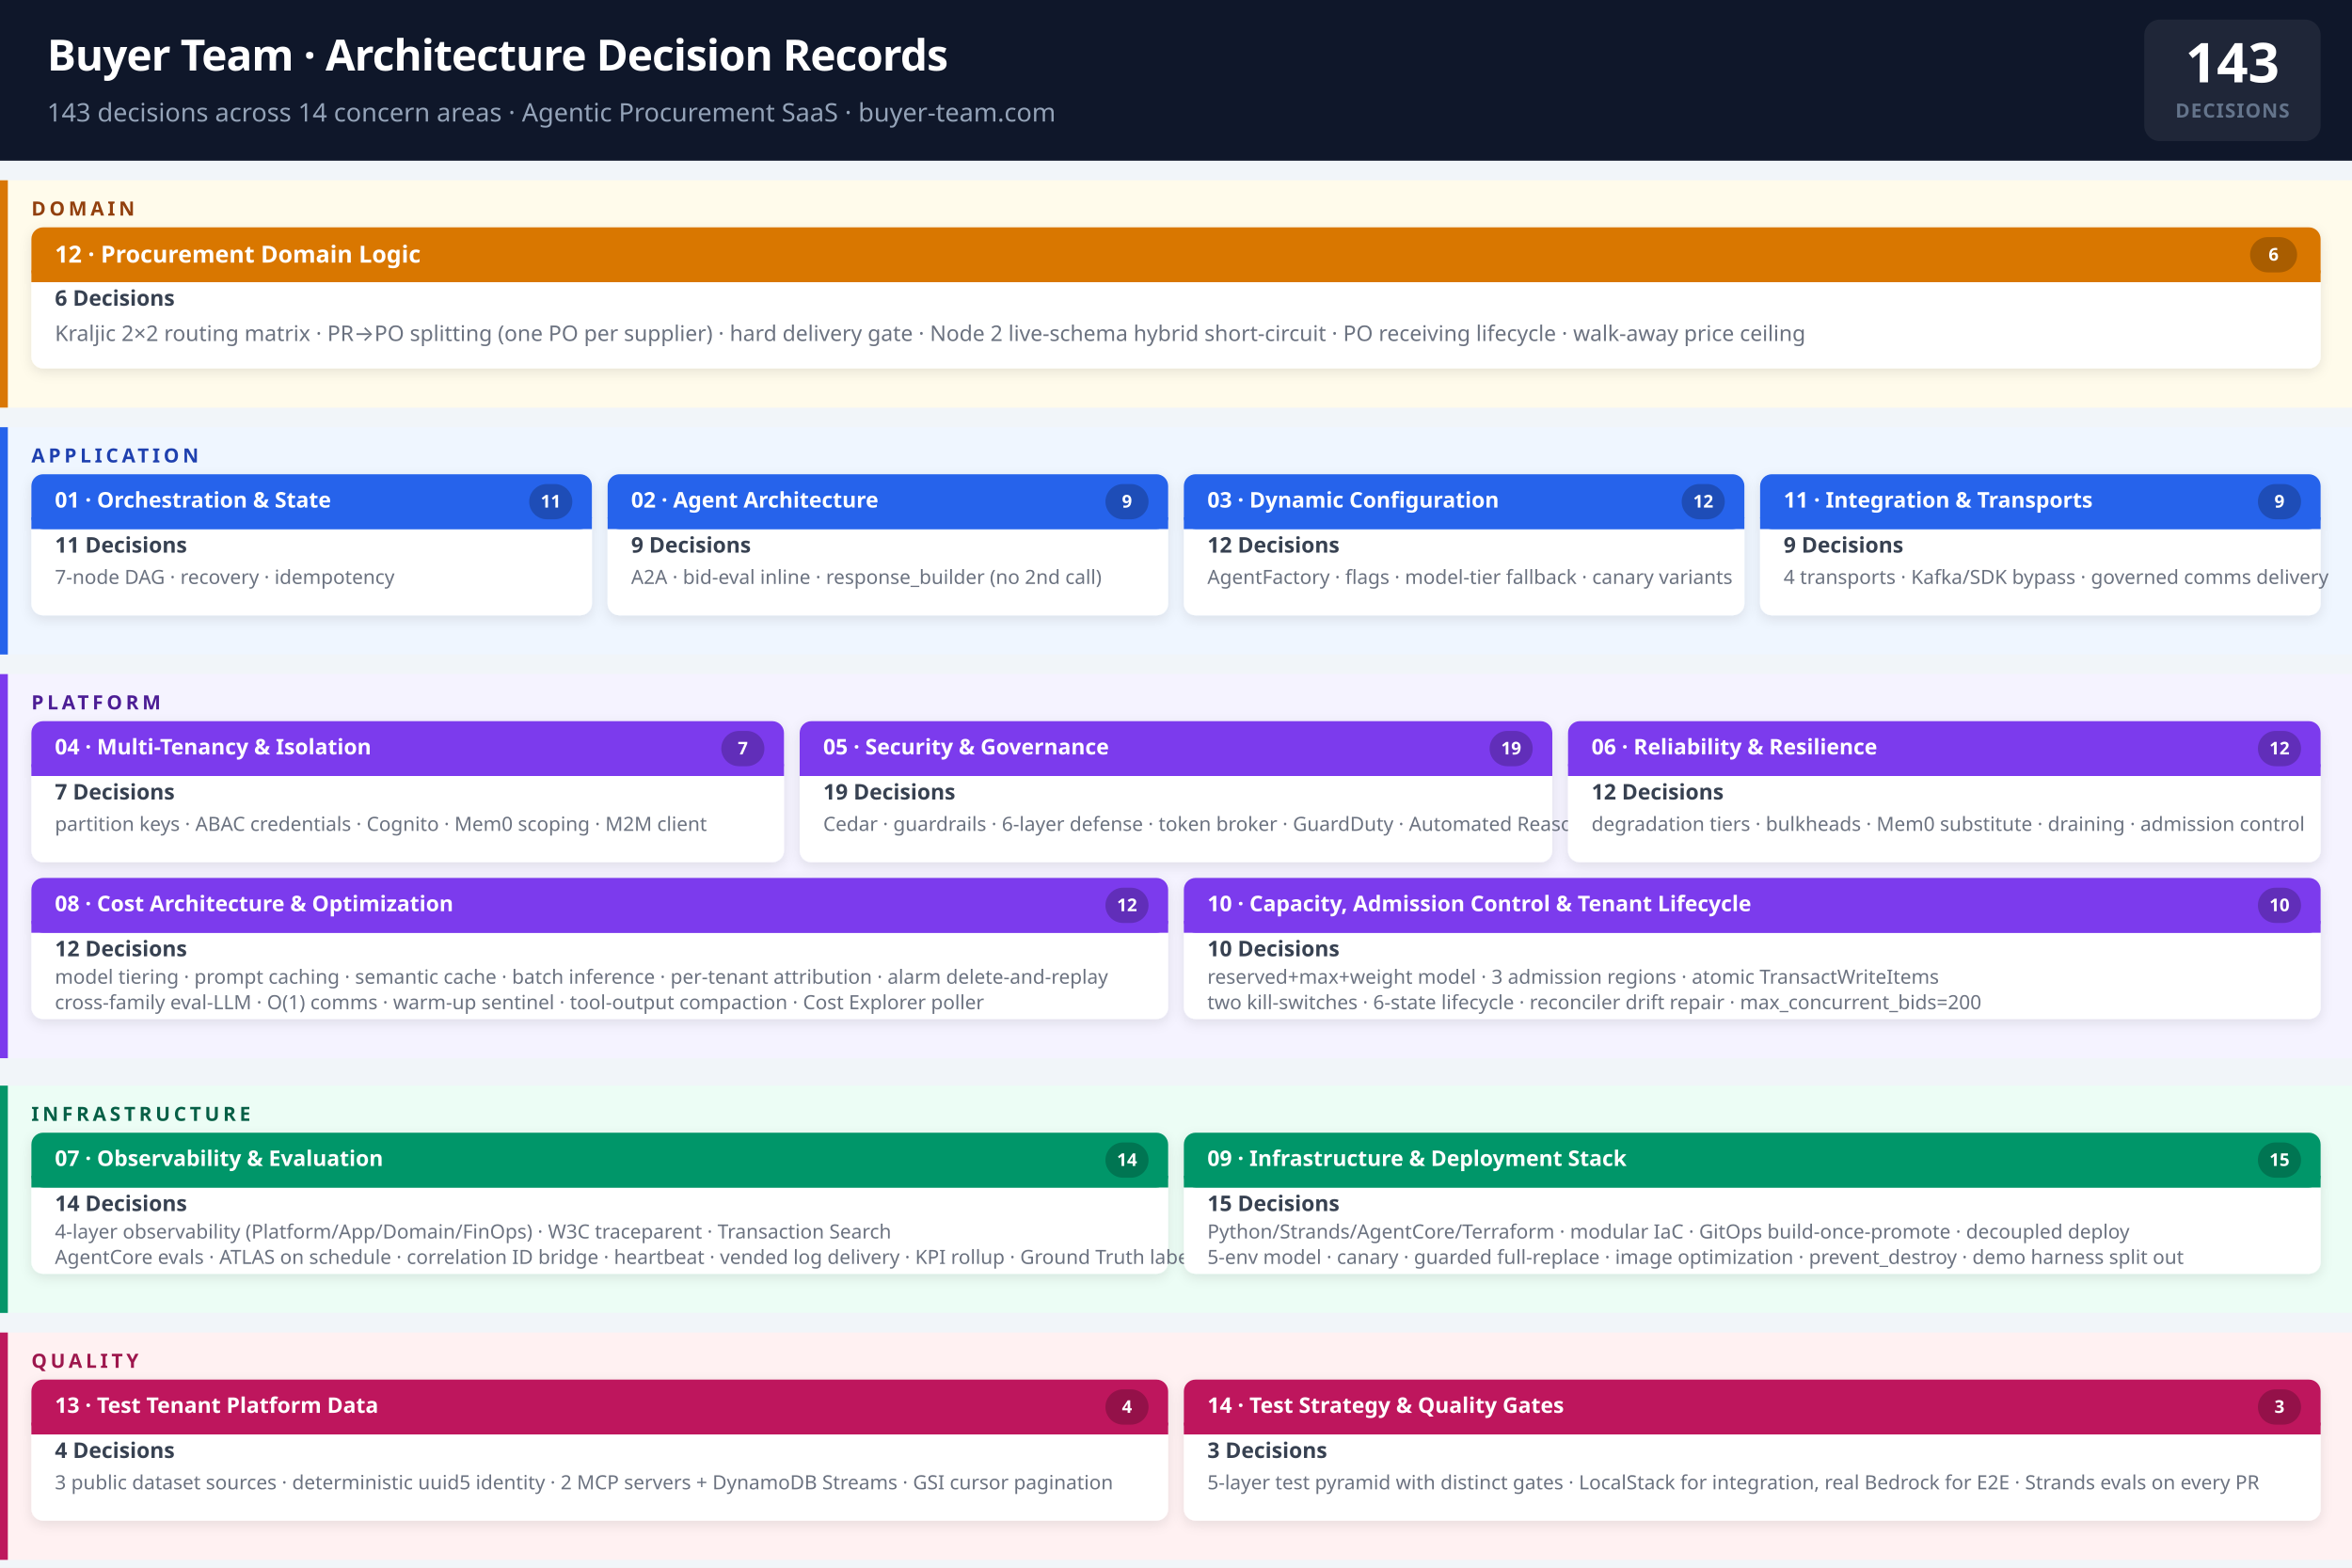
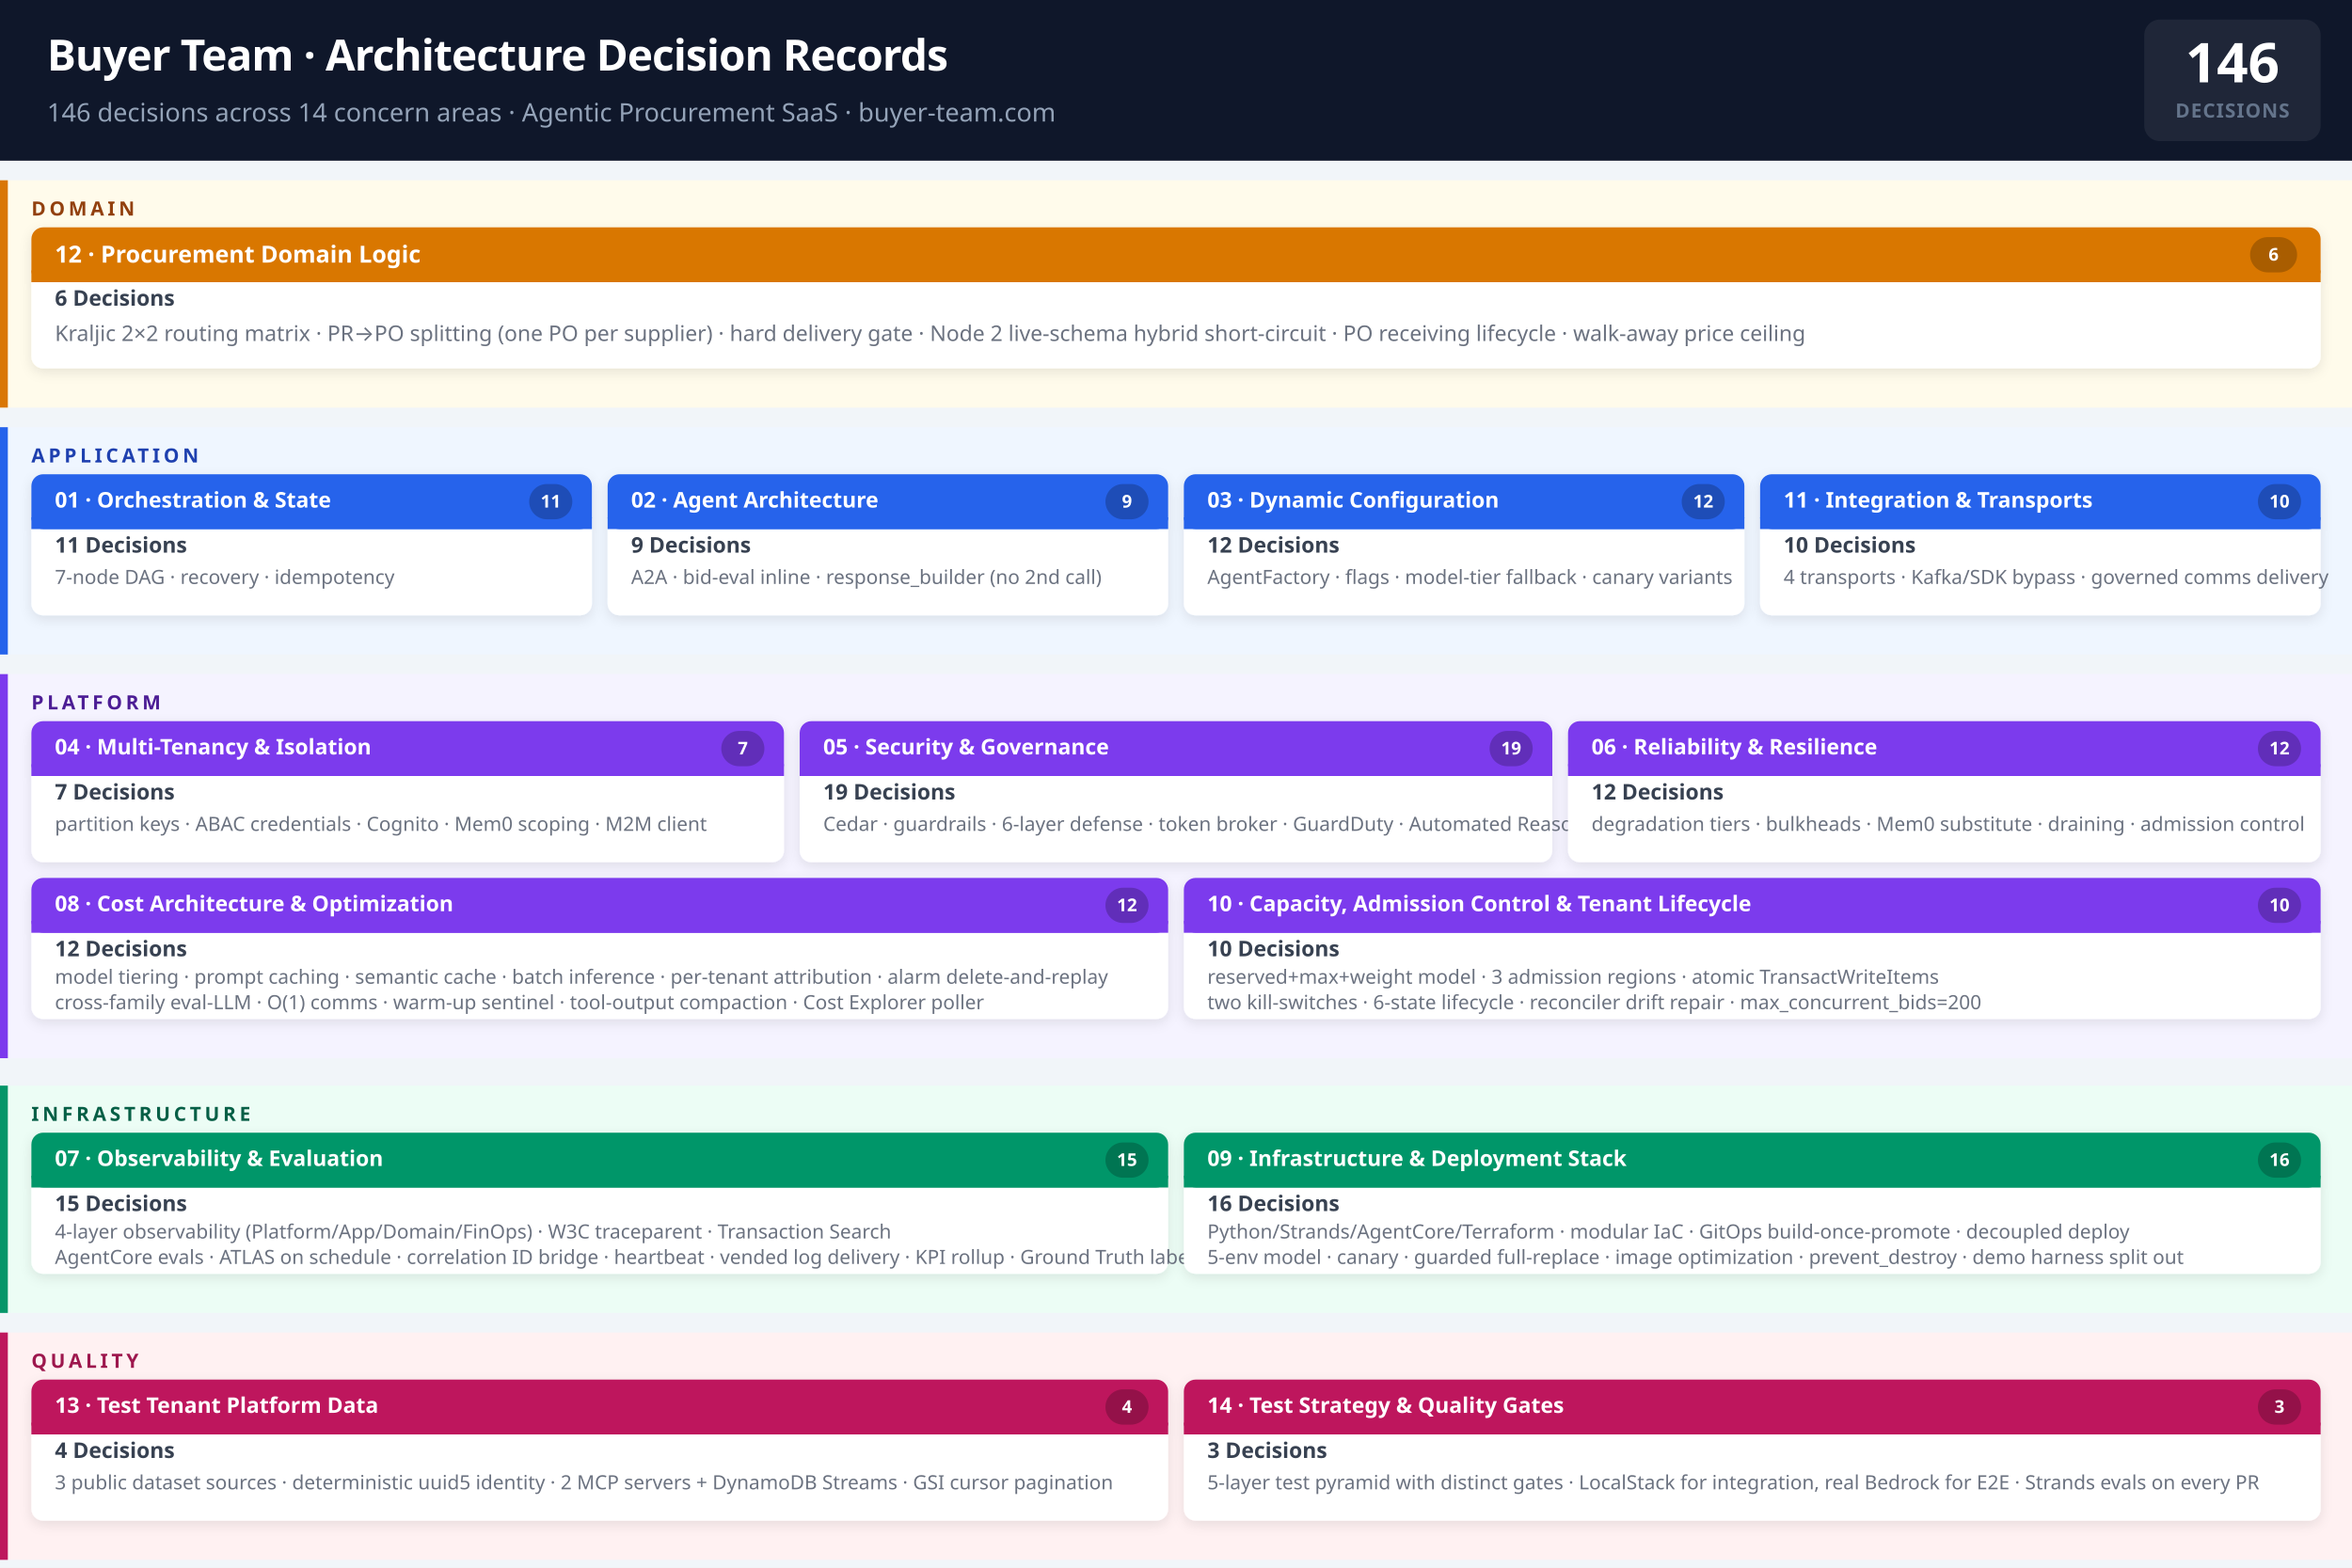
<svg xmlns="http://www.w3.org/2000/svg" viewBox="0 0 1200 800" width="1200" height="800" font-family="'Segoe UI', system-ui, -apple-system, BlinkMacSystemFont, sans-serif">
  <defs>
    <filter id="shadow" x="-4%" y="-8%" width="108%" height="124%">
      <feDropShadow dx="0" dy="2" stdDeviation="3" flood-color="#00000018" />
    </filter>
  </defs>
  <rect width="1200" height="800" fill="#f1f5f9" />
  <rect width="1200" height="82" fill="#0f172a" />
  <text x="24" y="36" fill="white" font-size="22" font-weight="700" letter-spacing="-0.4">Buyer Team · Architecture Decision Records</text>
-   <text x="24" y="62" fill="#94a3b8" font-size="13">143 decisions across 14 concern areas · Agentic Procurement SaaS · buyer-team.com</text>
+   <text x="24" y="62" fill="#94a3b8" font-size="13">146 decisions across 14 concern areas · Agentic Procurement SaaS · buyer-team.com</text>
  <rect x="1094" y="10" width="90" height="62" rx="8" fill="rgba(255,255,255,0.07)" />
-   <text x="1139" y="42" text-anchor="middle" fill="white" font-size="28" font-weight="800">143</text>
+   <text x="1139" y="42" text-anchor="middle" fill="white" font-size="28" font-weight="800">146</text>
  <text x="1139" y="60" text-anchor="middle" fill="#64748b" font-size="10" font-weight="600" letter-spacing="0.5">DECISIONS</text>
  <rect x="0" y="92" width="1200" height="116" fill="#fffbeb" />
  <rect x="0" y="92" width="4" height="116" fill="#d97706" />
  <text x="16" y="110" fill="#92400e" font-size="10" font-weight="700" letter-spacing="1.8">DOMAIN</text>
  <g filter="url(#shadow)">
    <rect x="16" y="116" width="1168" height="72" rx="6" fill="white" />
    <rect x="16" y="116" width="1168" height="28" rx="6" fill="#d97706" />
    <rect x="16" y="138" width="1168" height="6" fill="#d97706" />
  </g>
  <text x="28" y="134" fill="white" font-size="12" font-weight="700">12 · Procurement Domain Logic</text>
  <rect x="1148" y="121" width="24" height="18" rx="9" fill="rgba(0,0,0,0.22)" />
  <text x="1160" y="133" fill="white" font-size="9" font-weight="800" text-anchor="middle">6</text>
  <text x="28" y="156" fill="#374151" font-size="11" font-weight="600">6 Decisions</text>
  <text x="28" y="174" fill="#6b7280" font-size="11">Kraljic 2×2 routing matrix · PR→PO splitting (one PO per supplier) · hard delivery gate · Node 2 live-schema hybrid short-circuit · PO receiving lifecycle · walk-away price ceiling</text>
  <rect x="0" y="218" width="1200" height="116" fill="#eff6ff" />
  <rect x="0" y="218" width="4" height="116" fill="#2563eb" />
  <text x="16" y="236" fill="#1e40af" font-size="10" font-weight="700" letter-spacing="1.8">APPLICATION</text>
  <g filter="url(#shadow)">
    <rect x="16" y="242" width="286" height="72" rx="6" fill="white" />
    <rect x="16" y="242" width="286" height="28" rx="6" fill="#2563eb" />
    <rect x="16" y="264" width="286" height="6" fill="#2563eb" />
  </g>
  <text x="28" y="259" fill="white" font-size="11" font-weight="700">01 · Orchestration &amp; State</text>
  <rect x="270" y="247" width="22" height="18" rx="9" fill="rgba(0,0,0,0.22)" />
  <text x="281" y="259" fill="white" font-size="9" font-weight="800" text-anchor="middle">11</text>
  <text x="28" y="282" fill="#374151" font-size="11" font-weight="600">11 Decisions</text>
  <text x="28" y="298" fill="#6b7280" font-size="10">7-node DAG · recovery · idempotency</text>
  <g filter="url(#shadow)">
    <rect x="310" y="242" width="286" height="72" rx="6" fill="white" />
    <rect x="310" y="242" width="286" height="28" rx="6" fill="#2563eb" />
    <rect x="310" y="264" width="286" height="6" fill="#2563eb" />
  </g>
  <text x="322" y="259" fill="white" font-size="11" font-weight="700">02 · Agent Architecture</text>
  <rect x="564" y="247" width="22" height="18" rx="9" fill="rgba(0,0,0,0.22)" />
  <text x="575" y="259" fill="white" font-size="9" font-weight="800" text-anchor="middle">9</text>
  <text x="322" y="282" fill="#374151" font-size="11" font-weight="600">9 Decisions</text>
  <text x="322" y="298" fill="#6b7280" font-size="10">A2A · bid-eval inline · response_builder (no 2nd call)</text>
  <g filter="url(#shadow)">
    <rect x="604" y="242" width="286" height="72" rx="6" fill="white" />
    <rect x="604" y="242" width="286" height="28" rx="6" fill="#2563eb" />
    <rect x="604" y="264" width="286" height="6" fill="#2563eb" />
  </g>
  <text x="616" y="259" fill="white" font-size="11" font-weight="700">03 · Dynamic Configuration</text>
  <rect x="858" y="247" width="22" height="18" rx="9" fill="rgba(0,0,0,0.22)" />
  <text x="869" y="259" fill="white" font-size="9" font-weight="800" text-anchor="middle">12</text>
  <text x="616" y="282" fill="#374151" font-size="11" font-weight="600">12 Decisions</text>
  <text x="616" y="298" fill="#6b7280" font-size="10">AgentFactory · flags · model-tier fallback · canary variants</text>
  <g filter="url(#shadow)">
    <rect x="898" y="242" width="286" height="72" rx="6" fill="white" />
    <rect x="898" y="242" width="286" height="28" rx="6" fill="#2563eb" />
    <rect x="898" y="264" width="286" height="6" fill="#2563eb" />
  </g>
  <text x="910" y="259" fill="white" font-size="11" font-weight="700">11 · Integration &amp; Transports</text>
  <rect x="1152" y="247" width="22" height="18" rx="9" fill="rgba(0,0,0,0.22)" />
-   <text x="1163" y="259" fill="white" font-size="9" font-weight="800" text-anchor="middle">9</text>
-   <text x="910" y="282" fill="#374151" font-size="11" font-weight="600">9 Decisions</text>
+   <text x="1163" y="259" fill="white" font-size="9" font-weight="800" text-anchor="middle">10</text>
+   <text x="910" y="282" fill="#374151" font-size="11" font-weight="600">10 Decisions</text>
  <text x="910" y="298" fill="#6b7280" font-size="10">4 transports · Kafka/SDK bypass · governed comms delivery</text>
  <rect x="0" y="344" width="1200" height="196" fill="#f5f3ff" />
  <rect x="0" y="344" width="4" height="196" fill="#7c3aed" />
  <text x="16" y="362" fill="#4c1d95" font-size="10" font-weight="700" letter-spacing="1.8">PLATFORM</text>
  <g filter="url(#shadow)">
    <rect x="16" y="368" width="384" height="72" rx="6" fill="white" />
    <rect x="16" y="368" width="384" height="28" rx="6" fill="#7c3aed" />
    <rect x="16" y="390" width="384" height="6" fill="#7c3aed" />
  </g>
  <text x="28" y="385" fill="white" font-size="11" font-weight="700">04 · Multi-Tenancy &amp; Isolation</text>
  <rect x="368" y="373" width="22" height="18" rx="9" fill="rgba(0,0,0,0.22)" />
  <text x="379" y="385" fill="white" font-size="9" font-weight="800" text-anchor="middle">7</text>
  <text x="28" y="408" fill="#374151" font-size="11" font-weight="600">7 Decisions</text>
  <text x="28" y="424" fill="#6b7280" font-size="10">partition keys · ABAC credentials · Cognito · Mem0 scoping · M2M client</text>
  <g filter="url(#shadow)">
    <rect x="408" y="368" width="384" height="72" rx="6" fill="white" />
    <rect x="408" y="368" width="384" height="28" rx="6" fill="#7c3aed" />
    <rect x="408" y="390" width="384" height="6" fill="#7c3aed" />
  </g>
  <text x="420" y="385" fill="white" font-size="11" font-weight="700">05 · Security &amp; Governance</text>
  <rect x="760" y="373" width="22" height="18" rx="9" fill="rgba(0,0,0,0.22)" />
  <text x="771" y="385" fill="white" font-size="9" font-weight="800" text-anchor="middle">19</text>
  <text x="420" y="408" fill="#374151" font-size="11" font-weight="600">19 Decisions</text>
  <text x="420" y="424" fill="#6b7280" font-size="10">Cedar · guardrails · 6-layer defense · token broker · GuardDuty · Automated Reasoning · ATLAS layer</text>
  <g filter="url(#shadow)">
    <rect x="800" y="368" width="384" height="72" rx="6" fill="white" />
    <rect x="800" y="368" width="384" height="28" rx="6" fill="#7c3aed" />
    <rect x="800" y="390" width="384" height="6" fill="#7c3aed" />
  </g>
  <text x="812" y="385" fill="white" font-size="11" font-weight="700">06 · Reliability &amp; Resilience</text>
  <rect x="1152" y="373" width="22" height="18" rx="9" fill="rgba(0,0,0,0.22)" />
  <text x="1163" y="385" fill="white" font-size="9" font-weight="800" text-anchor="middle">12</text>
  <text x="812" y="408" fill="#374151" font-size="11" font-weight="600">12 Decisions</text>
  <text x="812" y="424" fill="#6b7280" font-size="10">degradation tiers · bulkheads · Mem0 substitute · draining · admission control</text>
  <g filter="url(#shadow)">
    <rect x="16" y="448" width="580" height="72" rx="6" fill="white" />
    <rect x="16" y="448" width="580" height="28" rx="6" fill="#7c3aed" />
    <rect x="16" y="470" width="580" height="6" fill="#7c3aed" />
  </g>
  <text x="28" y="465" fill="white" font-size="11" font-weight="700">08 · Cost Architecture &amp; Optimization</text>
  <rect x="564" y="453" width="22" height="18" rx="9" fill="rgba(0,0,0,0.22)" />
  <text x="575" y="465" fill="white" font-size="9" font-weight="800" text-anchor="middle">12</text>
  <text x="28" y="488" fill="#374151" font-size="11" font-weight="600">12 Decisions</text>
  <text x="28" y="502" fill="#6b7280" font-size="10">model tiering · prompt caching · semantic cache · batch inference · per-tenant attribution · alarm delete-and-replay</text>
  <text x="28" y="515" fill="#6b7280" font-size="10">cross-family eval-LLM · O(1) comms · warm-up sentinel · tool-output compaction · Cost Explorer poller</text>
  <g filter="url(#shadow)">
    <rect x="604" y="448" width="580" height="72" rx="6" fill="white" />
    <rect x="604" y="448" width="580" height="28" rx="6" fill="#7c3aed" />
    <rect x="604" y="470" width="580" height="6" fill="#7c3aed" />
  </g>
  <text x="616" y="465" fill="white" font-size="11" font-weight="700">10 · Capacity, Admission Control &amp; Tenant Lifecycle</text>
  <rect x="1152" y="453" width="22" height="18" rx="9" fill="rgba(0,0,0,0.22)" />
  <text x="1163" y="465" fill="white" font-size="9" font-weight="800" text-anchor="middle">10</text>
  <text x="616" y="488" fill="#374151" font-size="11" font-weight="600">10 Decisions</text>
  <text x="616" y="502" fill="#6b7280" font-size="10">reserved+max+weight model · 3 admission regions · atomic TransactWriteItems</text>
  <text x="616" y="515" fill="#6b7280" font-size="10">two kill-switches · 6-state lifecycle · reconciler drift repair · max_concurrent_bids=200</text>
  <rect x="0" y="554" width="1200" height="116" fill="#ecfdf5" />
  <rect x="0" y="554" width="4" height="116" fill="#059669" />
  <text x="16" y="572" fill="#065f46" font-size="10" font-weight="700" letter-spacing="1.8">INFRASTRUCTURE</text>
  <g filter="url(#shadow)">
    <rect x="16" y="578" width="580" height="72" rx="6" fill="white" />
    <rect x="16" y="578" width="580" height="28" rx="6" fill="#059669" />
    <rect x="16" y="600" width="580" height="6" fill="#059669" />
  </g>
  <text x="28" y="595" fill="white" font-size="11" font-weight="700">07 · Observability &amp; Evaluation</text>
  <rect x="564" y="583" width="22" height="18" rx="9" fill="rgba(0,0,0,0.22)" />
-   <text x="575" y="595" fill="white" font-size="9" font-weight="800" text-anchor="middle">14</text>
-   <text x="28" y="618" fill="#374151" font-size="11" font-weight="600">14 Decisions</text>
+   <text x="575" y="595" fill="white" font-size="9" font-weight="800" text-anchor="middle">15</text>
+   <text x="28" y="618" fill="#374151" font-size="11" font-weight="600">15 Decisions</text>
  <text x="28" y="632" fill="#6b7280" font-size="10">4-layer observability (Platform/App/Domain/FinOps) · W3C traceparent · Transaction Search</text>
-   <text x="28" y="645" fill="#6b7280" font-size="10">AgentCore evals · ATLAS on schedule · correlation ID bridge · heartbeat · vended log delivery · KPI rollup · Ground Truth labeling</text>
+   <text x="28" y="645" fill="#6b7280" font-size="10">AgentCore evals · ATLAS on schedule · correlation ID bridge · heartbeat · vended log delivery · KPI rollup · Ground Truth labeling · scheduled-Lambda alarm registry</text>
  <g filter="url(#shadow)">
    <rect x="604" y="578" width="580" height="72" rx="6" fill="white" />
    <rect x="604" y="578" width="580" height="28" rx="6" fill="#059669" />
    <rect x="604" y="600" width="580" height="6" fill="#059669" />
  </g>
  <text x="616" y="595" fill="white" font-size="11" font-weight="700">09 · Infrastructure &amp; Deployment Stack</text>
  <rect x="1152" y="583" width="22" height="18" rx="9" fill="rgba(0,0,0,0.22)" />
-   <text x="1163" y="595" fill="white" font-size="9" font-weight="800" text-anchor="middle">15</text>
-   <text x="616" y="618" fill="#374151" font-size="11" font-weight="600">15 Decisions</text>
+   <text x="1163" y="595" fill="white" font-size="9" font-weight="800" text-anchor="middle">16</text>
+   <text x="616" y="618" fill="#374151" font-size="11" font-weight="600">16 Decisions</text>
  <text x="616" y="632" fill="#6b7280" font-size="10">Python/Strands/AgentCore/Terraform · modular IaC · GitOps build-once-promote · decoupled deploy</text>
  <text x="616" y="645" fill="#6b7280" font-size="10">5-env model · canary · guarded full-replace · image optimization · prevent_destroy · demo harness split out</text>
  <rect x="0" y="680" width="1200" height="116" fill="#fff1f2" />
  <rect x="0" y="680" width="4" height="116" fill="#be185d" />
  <text x="16" y="698" fill="#9d174d" font-size="10" font-weight="700" letter-spacing="1.8">QUALITY</text>
  <g filter="url(#shadow)">
    <rect x="16" y="704" width="580" height="72" rx="6" fill="white" />
    <rect x="16" y="704" width="580" height="28" rx="6" fill="#be185d" />
    <rect x="16" y="726" width="580" height="6" fill="#be185d" />
  </g>
  <text x="28" y="721" fill="white" font-size="11" font-weight="700">13 · Test Tenant Platform Data</text>
  <rect x="564" y="709" width="22" height="18" rx="9" fill="rgba(0,0,0,0.22)" />
  <text x="575" y="721" fill="white" font-size="9" font-weight="800" text-anchor="middle">4</text>
  <text x="28" y="744" fill="#374151" font-size="11" font-weight="600">4 Decisions</text>
  <text x="28" y="760" fill="#6b7280" font-size="10">3 public dataset sources · deterministic uuid5 identity · 2 MCP servers + DynamoDB Streams · GSI cursor pagination</text>
  <g filter="url(#shadow)">
    <rect x="604" y="704" width="580" height="72" rx="6" fill="white" />
    <rect x="604" y="704" width="580" height="28" rx="6" fill="#be185d" />
    <rect x="604" y="726" width="580" height="6" fill="#be185d" />
  </g>
  <text x="616" y="721" fill="white" font-size="11" font-weight="700">14 · Test Strategy &amp; Quality Gates</text>
  <rect x="1152" y="709" width="22" height="18" rx="9" fill="rgba(0,0,0,0.22)" />
  <text x="1163" y="721" fill="white" font-size="9" font-weight="800" text-anchor="middle">3</text>
  <text x="616" y="744" fill="#374151" font-size="11" font-weight="600">3 Decisions</text>
  <text x="616" y="760" fill="#6b7280" font-size="10">5-layer test pyramid with distinct gates · LocalStack for integration, real Bedrock for E2E · Strands evals on every PR</text>
</svg>
